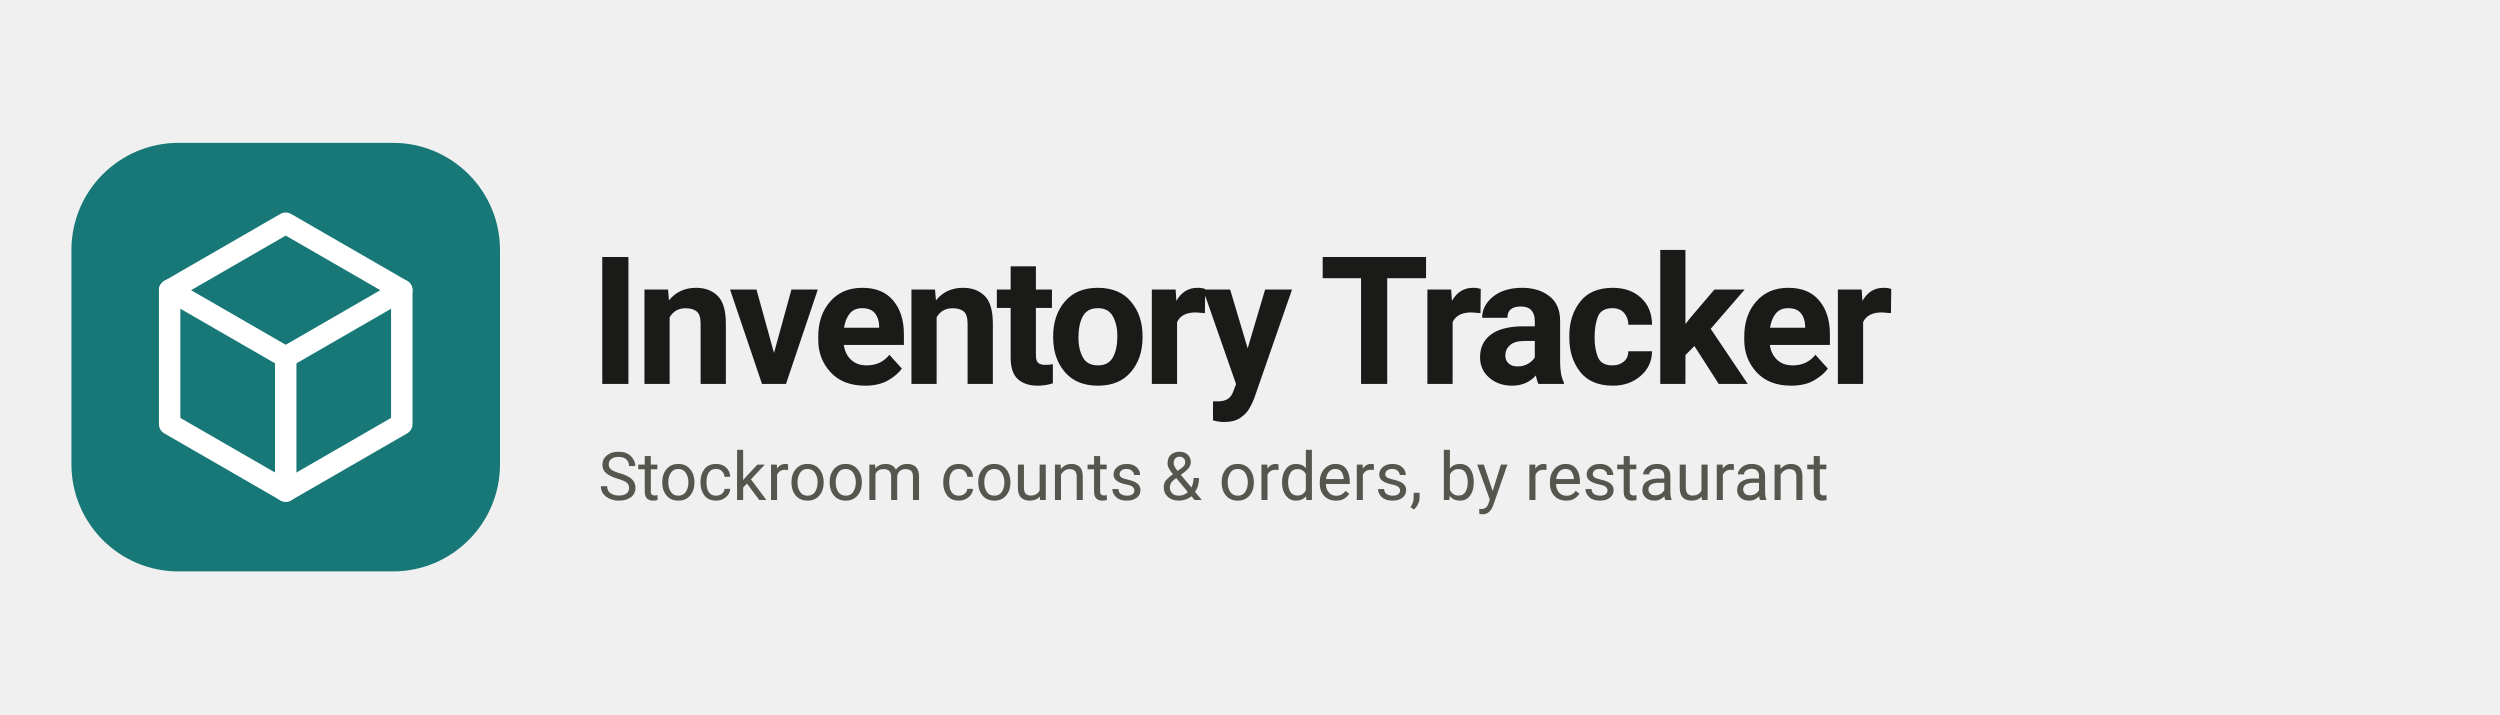
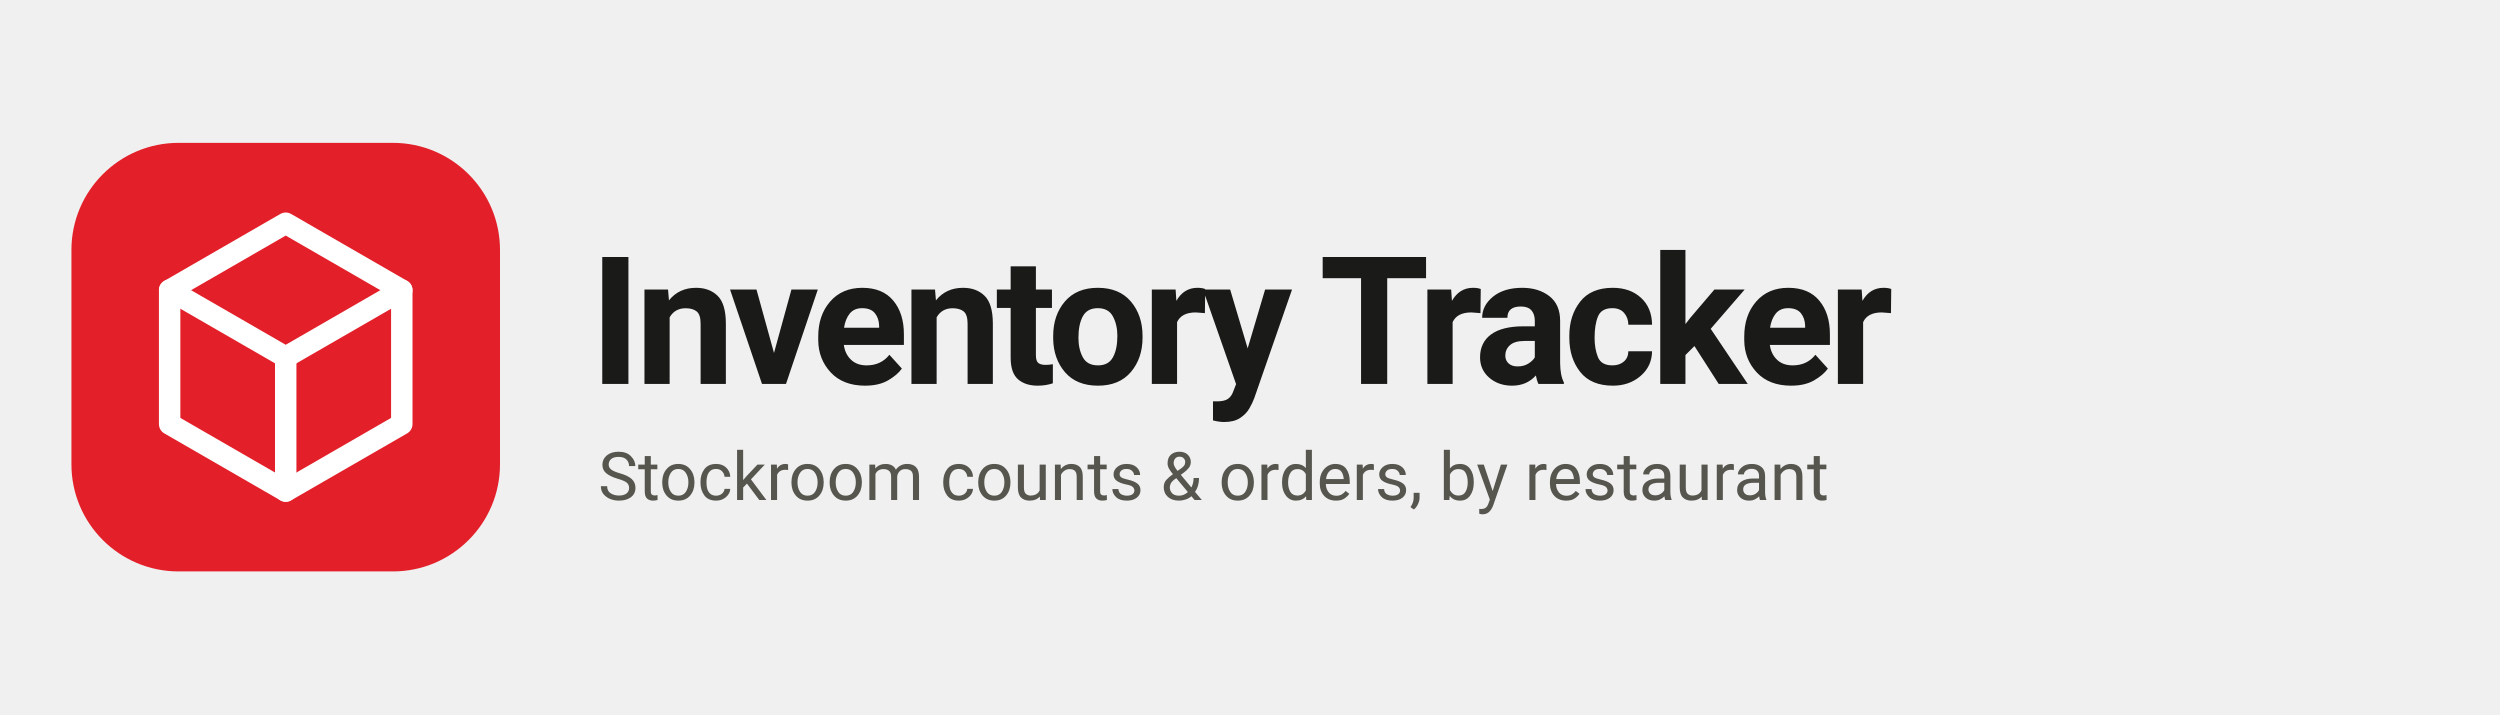
<svg xmlns="http://www.w3.org/2000/svg" width="560" height="160" viewBox="0 0 560 160" fill="none">
-   <rect x="16" y="32" width="96" height="96" rx="24" fill="#177877" />
+   <rect x="16" y="32" width="96" height="96" rx="24" fill="#e32029" />
  <g transform="translate(12.8 28.8) scale(0.2)" fill="none" stroke="#ffffff" stroke-width="24" stroke-linecap="round" stroke-linejoin="round">
    <path d="M256 106 L386 181 L386 331 L256 406 L126 331 L126 181 Z" />
    <path d="M126 181 L256 256 L386 181" />
    <path d="M256 256 L256 406" />
  </g>
  <text x="132" y="86" font-family="system-ui, -apple-system, 'Segoe UI', Roboto, Helvetica, Arial, sans-serif" font-size="40" font-weight="700" letter-spacing="-1.4" fill="#1a1a18">Inventory Tracker</text>
  <text x="134" y="112" font-family="system-ui, -apple-system, 'Segoe UI', Roboto, Helvetica, Arial, sans-serif" font-size="15" fill="#56564f">Stockroom counts &amp; orders, by restaurant</text>
</svg>
